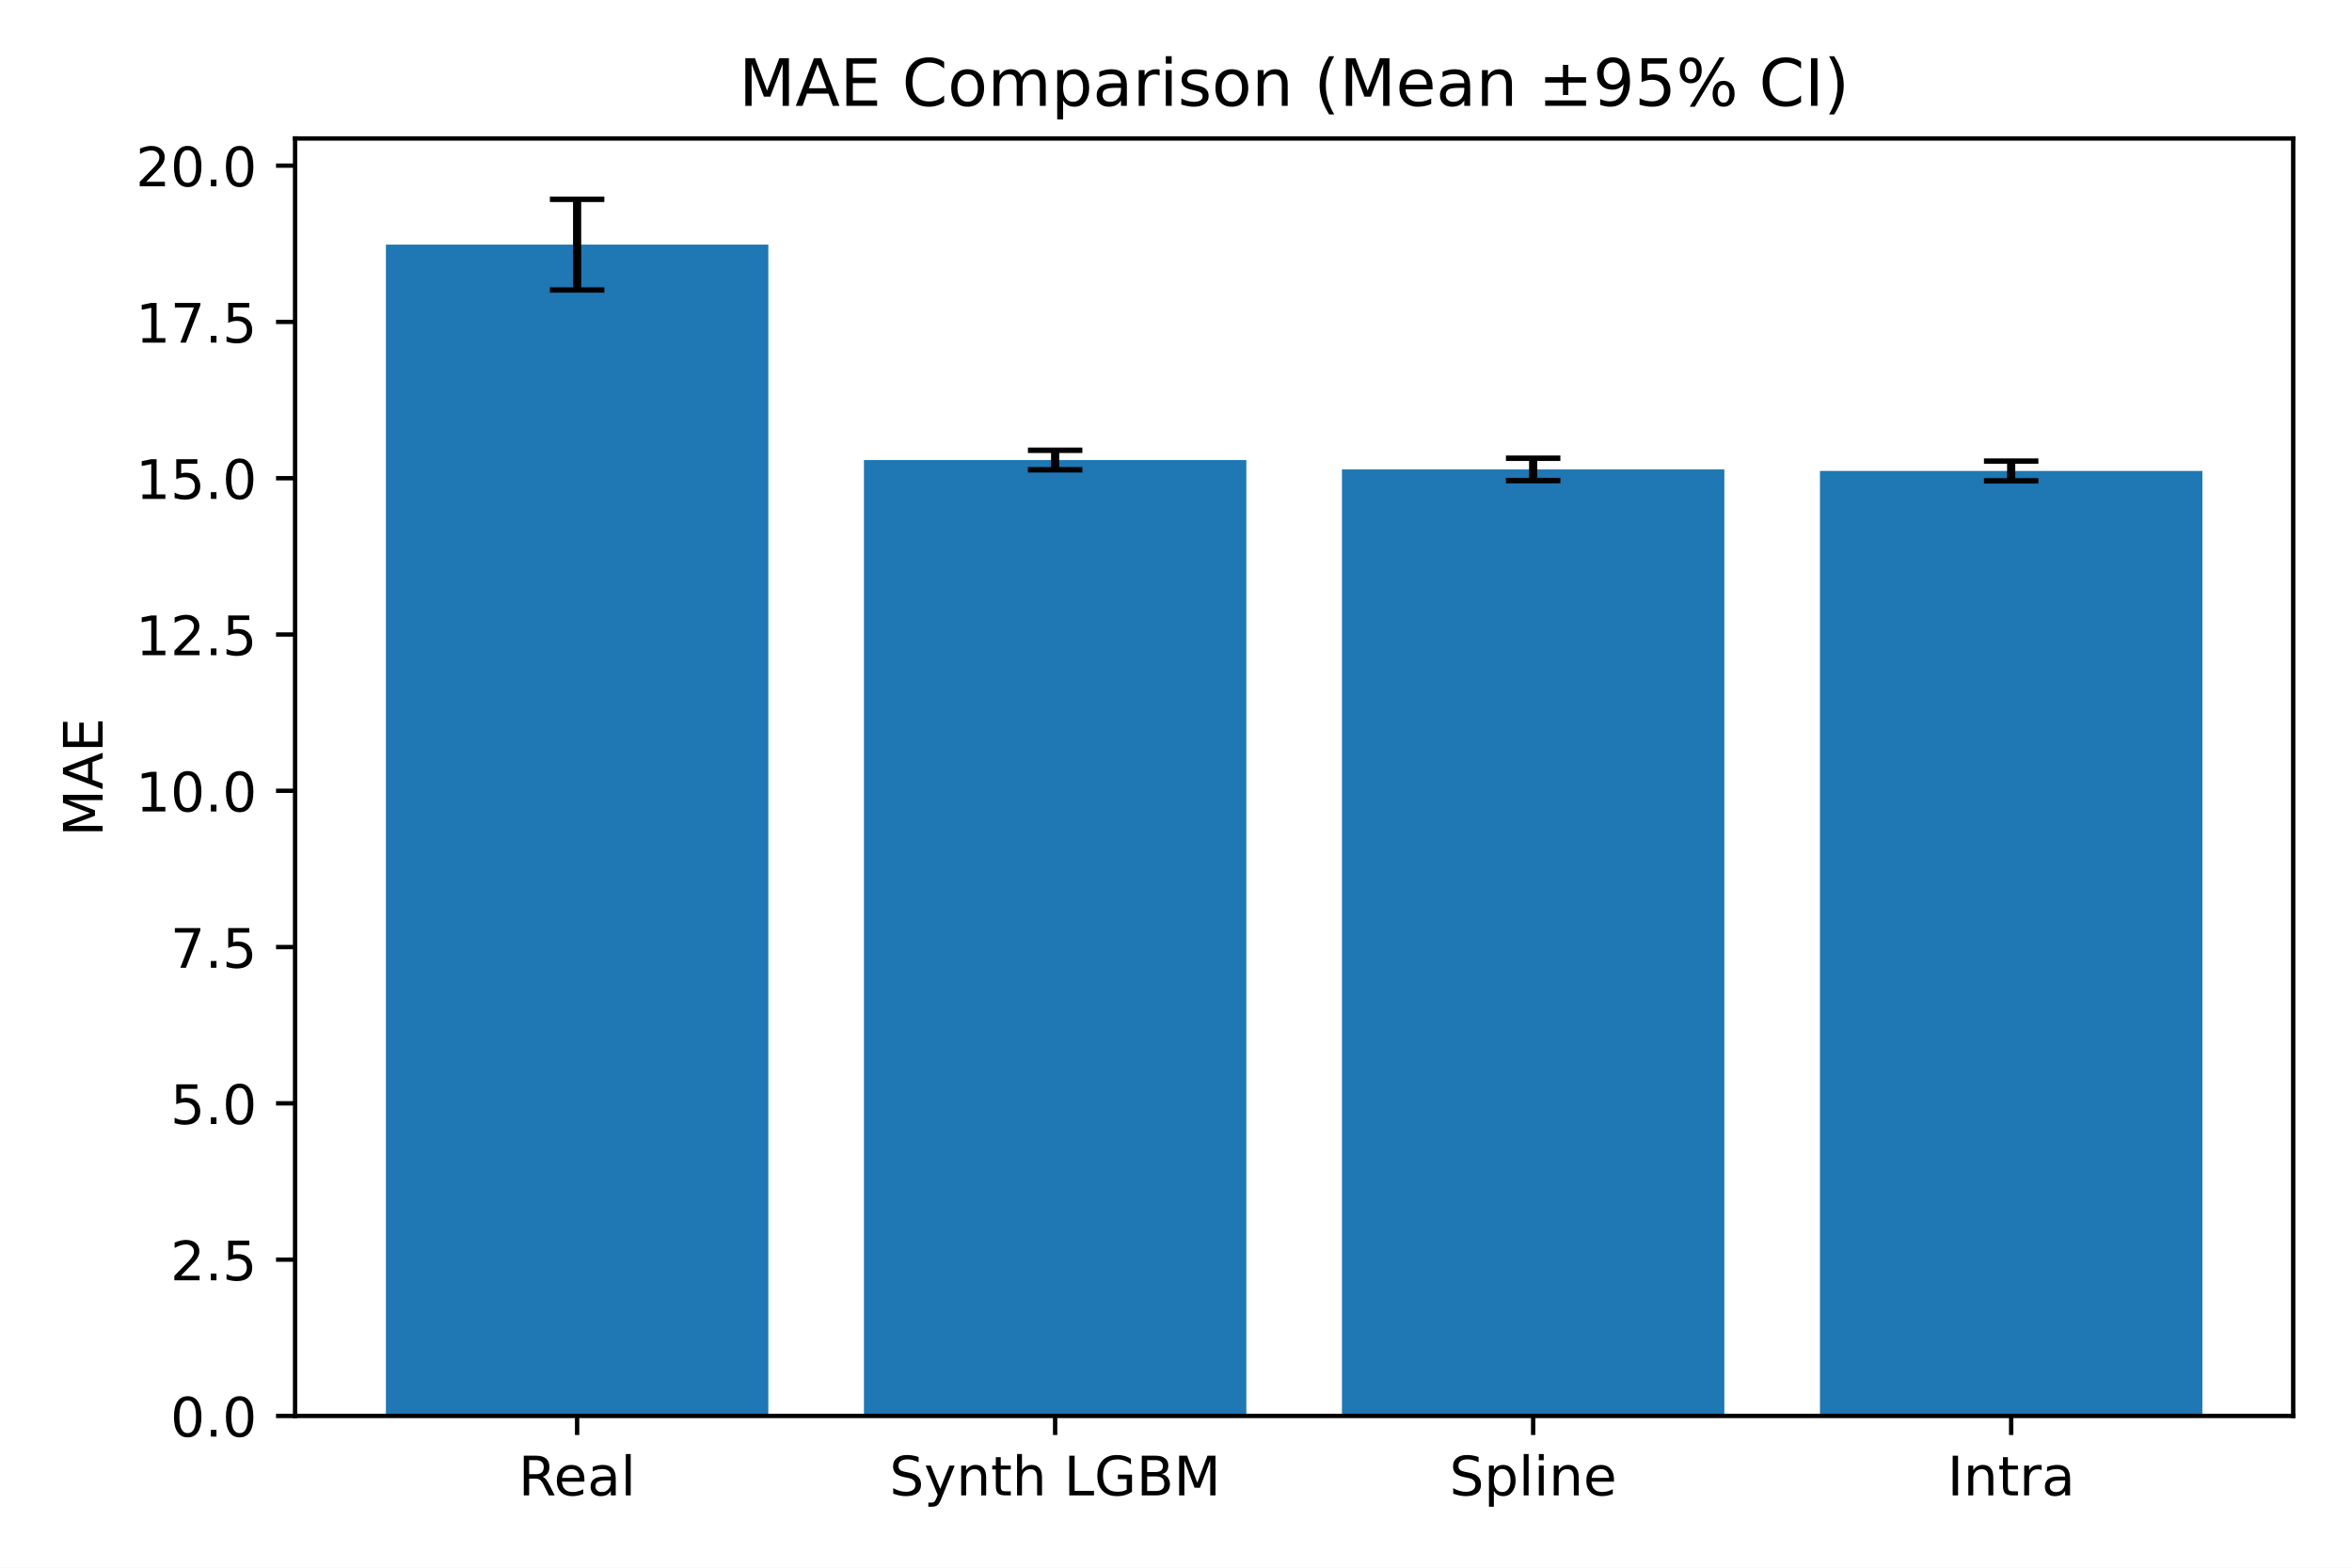
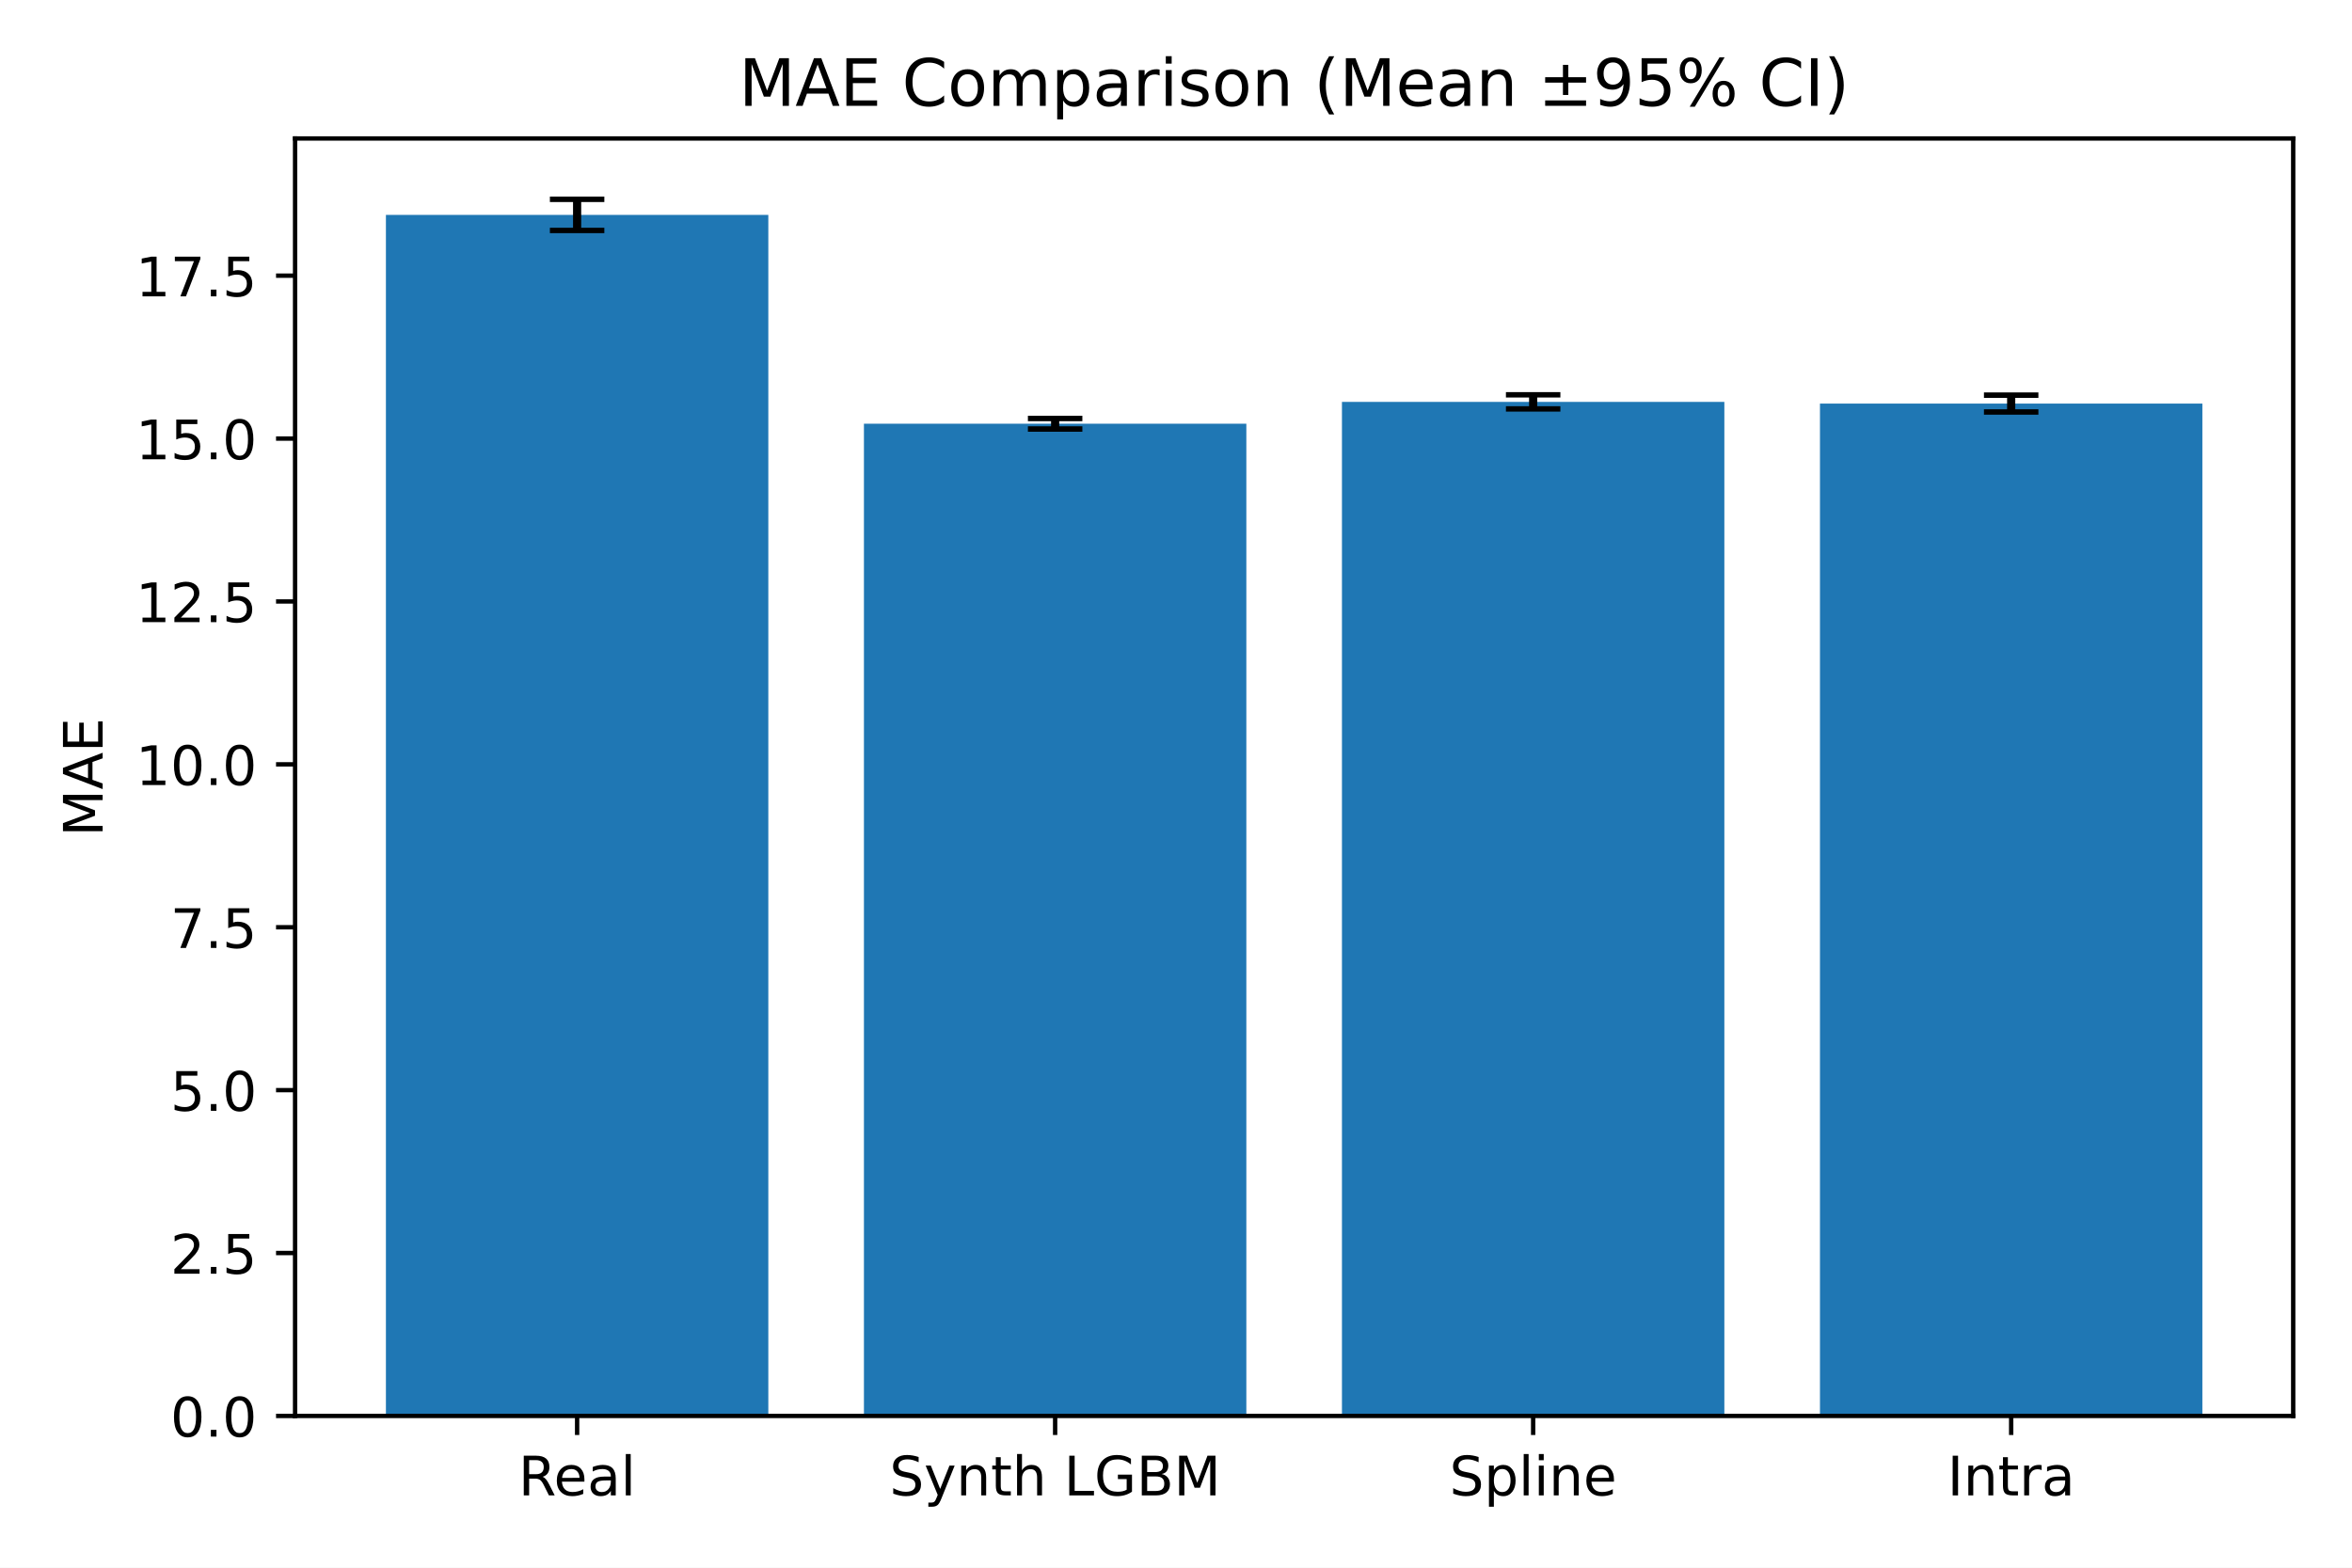
<svg xmlns="http://www.w3.org/2000/svg" xmlns:xlink="http://www.w3.org/1999/xlink" width="432pt" height="288pt" viewBox="0 0 432 288" version="1.1">
  <defs>
    <style type="text/css">*{stroke-linejoin: round; stroke-linecap: butt}</style>
  </defs>
  <g id="figure_1">
    <g id="patch_1">
      <path d="M 0 288  L 432 288  L 432 0  L 0 0  z " style="fill: #ffffff" />
    </g>
    <g id="axes_1">
      <g id="patch_2">
        <path d="M 54.2 260.12  L 421.2 260.12  L 421.2 25.44  L 54.2 25.44  z " style="fill: #ffffff" />
      </g>
      <g id="patch_3">
-         <path d="M 70.882 260.12  L 141.121 260.12  L 141.121 44.942  L 70.882 44.942  z " clip-path="url(#pf6420a910b)" style="fill: #1f77b4" />
+         <path d="M 70.882 260.12  L 141.121 260.12  L 141.121 39.475  L 70.882 39.475  z " clip-path="url(#p7daa31ac2f)" style="fill: #1f77b4" />
      </g>
      <g id="patch_4">
-         <path d="M 158.681 260.12  L 228.92 260.12  L 228.92 84.508  L 158.681 84.508  z " clip-path="url(#pf6420a910b)" style="fill: #1f77b4" />
+         <path d="M 158.681 260.12  L 228.92 260.12  L 228.92 77.844  L 158.681 77.844  z " clip-path="url(#p7daa31ac2f)" style="fill: #1f77b4" />
      </g>
      <g id="patch_5">
-         <path d="M 246.48 260.12  L 316.719 260.12  L 316.719 86.24  L 246.48 86.24  z " clip-path="url(#pf6420a910b)" style="fill: #1f77b4" />
+         <path d="M 246.48 260.12  L 316.719 260.12  L 316.719 73.827  L 246.48 73.827  z " clip-path="url(#p7daa31ac2f)" style="fill: #1f77b4" />
      </g>
      <g id="patch_6">
-         <path d="M 334.279 260.12  L 404.518 260.12  L 404.518 86.521  L 334.279 86.521  z " clip-path="url(#pf6420a910b)" style="fill: #1f77b4" />
+         <path d="M 334.279 260.12  L 404.518 260.12  L 404.518 74.14  L 334.279 74.14  z " clip-path="url(#p7daa31ac2f)" style="fill: #1f77b4" />
      </g>
      <g id="matplotlib.axis_1">
        <g id="xtick_1">
          <g id="line2d_1">
            <defs>
-               <path id="mb7db62cb5c" d="M 0 0  L 0 3.5  " style="stroke: #000000; stroke-width: 0.8" />
+               <path id="ma006b4786a" d="M 0 0  L 0 3.5  " style="stroke: #000000; stroke-width: 0.8" />
            </defs>
            <g>
-               <use xlink:href="#mb7db62cb5c" x="106.001" y="260.12" style="stroke: #000000; stroke-width: 0.8" />
+               <use xlink:href="#ma006b4786a" x="106.001" y="260.12" style="stroke: #000000; stroke-width: 0.8" />
            </g>
          </g>
          <g id="text_1">
            <g transform="translate(95.22253 274.7184) scale(0.1 -0.1)">
              <defs>
                <path id="DejaVuSans-52" d="M 2841 2188  Q 3044 2119 3236 1894  Q 3428 1669 3622 1275  L 4263 0  L 3584 0  L 2988 1197  Q 2756 1666 2539 1819  Q 2322 1972 1947 1972  L 1259 1972  L 1259 0  L 628 0  L 628 4666  L 2053 4666  Q 2853 4666 3247 4331  Q 3641 3997 3641 3322  Q 3641 2881 3436 2590  Q 3231 2300 2841 2188  z M 1259 4147  L 1259 2491  L 2053 2491  Q 2509 2491 2742 2702  Q 2975 2913 2975 3322  Q 2975 3731 2742 3939  Q 2509 4147 2053 4147  L 1259 4147  z " transform="scale(0.015625)" />
                <path id="DejaVuSans-65" d="M 3597 1894  L 3597 1613  L 953 1613  Q 991 1019 1311 708  Q 1631 397 2203 397  Q 2534 397 2845 478  Q 3156 559 3463 722  L 3463 178  Q 3153 47 2828 -22  Q 2503 -91 2169 -91  Q 1331 -91 842 396  Q 353 884 353 1716  Q 353 2575 817 3079  Q 1281 3584 2069 3584  Q 2775 3584 3186 3129  Q 3597 2675 3597 1894  z M 3022 2063  Q 3016 2534 2758 2815  Q 2500 3097 2075 3097  Q 1594 3097 1305 2825  Q 1016 2553 972 2059  L 3022 2063  z " transform="scale(0.015625)" />
                <path id="DejaVuSans-61" d="M 2194 1759  Q 1497 1759 1228 1600  Q 959 1441 959 1056  Q 959 750 1161 570  Q 1363 391 1709 391  Q 2188 391 2477 730  Q 2766 1069 2766 1631  L 2766 1759  L 2194 1759  z M 3341 1997  L 3341 0  L 2766 0  L 2766 531  Q 2569 213 2275 61  Q 1981 -91 1556 -91  Q 1019 -91 701 211  Q 384 513 384 1019  Q 384 1609 779 1909  Q 1175 2209 1959 2209  L 2766 2209  L 2766 2266  Q 2766 2663 2505 2880  Q 2244 3097 1772 3097  Q 1472 3097 1187 3025  Q 903 2953 641 2809  L 641 3341  Q 956 3463 1253 3523  Q 1550 3584 1831 3584  Q 2591 3584 2966 3190  Q 3341 2797 3341 1997  z " transform="scale(0.015625)" />
                <path id="DejaVuSans-6c" d="M 603 4863  L 1178 4863  L 1178 0  L 603 0  L 603 4863  z " transform="scale(0.015625)" />
              </defs>
              <use xlink:href="#DejaVuSans-52" />
              <use xlink:href="#DejaVuSans-65" transform="translate(64.98242 0)" />
              <use xlink:href="#DejaVuSans-61" transform="translate(126.5059 0)" />
              <use xlink:href="#DejaVuSans-6c" transform="translate(187.7852 0)" />
            </g>
          </g>
        </g>
        <g id="xtick_2">
          <g id="line2d_2">
            <g>
-               <use xlink:href="#mb7db62cb5c" x="193.8" y="260.12" style="stroke: #000000; stroke-width: 0.8" />
+               <use xlink:href="#ma006b4786a" x="193.8" y="260.12" style="stroke: #000000; stroke-width: 0.8" />
            </g>
          </g>
          <g id="text_2">
            <g transform="translate(163.3755 274.7184) scale(0.1 -0.1)">
              <defs>
                <path id="DejaVuSans-53" d="M 3425 4513  L 3425 3897  Q 3066 4069 2747 4153  Q 2428 4238 2131 4238  Q 1616 4238 1336 4038  Q 1056 3838 1056 3469  Q 1056 3159 1242 3001  Q 1428 2844 1947 2747  L 2328 2669  Q 3034 2534 3370 2195  Q 3706 1856 3706 1288  Q 3706 609 3251 259  Q 2797 -91 1919 -91  Q 1588 -91 1214 -16  Q 841 59 441 206  L 441 856  Q 825 641 1194 531  Q 1563 422 1919 422  Q 2459 422 2753 634  Q 3047 847 3047 1241  Q 3047 1584 2836 1778  Q 2625 1972 2144 2069  L 1759 2144  Q 1053 2284 737 2584  Q 422 2884 422 3419  Q 422 4038 858 4394  Q 1294 4750 2059 4750  Q 2388 4750 2728 4690  Q 3069 4631 3425 4513  z " transform="scale(0.015625)" />
                <path id="DejaVuSans-79" d="M 2059 -325  Q 1816 -950 1584 -1140  Q 1353 -1331 966 -1331  L 506 -1331  L 506 -850  L 844 -850  Q 1081 -850 1212 -737  Q 1344 -625 1503 -206  L 1606 56  L 191 3500  L 800 3500  L 1894 763  L 2988 3500  L 3597 3500  L 2059 -325  z " transform="scale(0.015625)" />
                <path id="DejaVuSans-6e" d="M 3513 2113  L 3513 0  L 2938 0  L 2938 2094  Q 2938 2591 2744 2837  Q 2550 3084 2163 3084  Q 1697 3084 1428 2787  Q 1159 2491 1159 1978  L 1159 0  L 581 0  L 581 3500  L 1159 3500  L 1159 2956  Q 1366 3272 1645 3428  Q 1925 3584 2291 3584  Q 2894 3584 3203 3211  Q 3513 2838 3513 2113  z " transform="scale(0.015625)" />
                <path id="DejaVuSans-74" d="M 1172 4494  L 1172 3500  L 2356 3500  L 2356 3053  L 1172 3053  L 1172 1153  Q 1172 725 1289 603  Q 1406 481 1766 481  L 2356 481  L 2356 0  L 1766 0  Q 1100 0 847 248  Q 594 497 594 1153  L 594 3053  L 172 3053  L 172 3500  L 594 3500  L 594 4494  L 1172 4494  z " transform="scale(0.015625)" />
                <path id="DejaVuSans-68" d="M 3513 2113  L 3513 0  L 2938 0  L 2938 2094  Q 2938 2591 2744 2837  Q 2550 3084 2163 3084  Q 1697 3084 1428 2787  Q 1159 2491 1159 1978  L 1159 0  L 581 0  L 581 4863  L 1159 4863  L 1159 2956  Q 1366 3272 1645 3428  Q 1925 3584 2291 3584  Q 2894 3584 3203 3211  Q 3513 2838 3513 2113  z " transform="scale(0.015625)" />
                <path id="DejaVuSans-20" transform="scale(0.015625)" />
                <path id="DejaVuSans-4c" d="M 628 4666  L 1259 4666  L 1259 531  L 3531 531  L 3531 0  L 628 0  L 628 4666  z " transform="scale(0.015625)" />
                <path id="DejaVuSans-47" d="M 3809 666  L 3809 1919  L 2778 1919  L 2778 2438  L 4434 2438  L 4434 434  Q 4069 175 3628 42  Q 3188 -91 2688 -91  Q 1594 -91 976 548  Q 359 1188 359 2328  Q 359 3472 976 4111  Q 1594 4750 2688 4750  Q 3144 4750 3555 4637  Q 3966 4525 4313 4306  L 4313 3634  Q 3963 3931 3569 4081  Q 3175 4231 2741 4231  Q 1884 4231 1454 3753  Q 1025 3275 1025 2328  Q 1025 1384 1454 906  Q 1884 428 2741 428  Q 3075 428 3337 486  Q 3600 544 3809 666  z " transform="scale(0.015625)" />
                <path id="DejaVuSans-42" d="M 1259 2228  L 1259 519  L 2272 519  Q 2781 519 3026 730  Q 3272 941 3272 1375  Q 3272 1813 3026 2020  Q 2781 2228 2272 2228  L 1259 2228  z M 1259 4147  L 1259 2741  L 2194 2741  Q 2656 2741 2882 2914  Q 3109 3088 3109 3444  Q 3109 3797 2882 3972  Q 2656 4147 2194 4147  L 1259 4147  z M 628 4666  L 2241 4666  Q 2963 4666 3353 4366  Q 3744 4066 3744 3513  Q 3744 3084 3544 2831  Q 3344 2578 2956 2516  Q 3422 2416 3680 2098  Q 3938 1781 3938 1306  Q 3938 681 3513 340  Q 3088 0 2303 0  L 628 0  L 628 4666  z " transform="scale(0.015625)" />
                <path id="DejaVuSans-4d" d="M 628 4666  L 1569 4666  L 2759 1491  L 3956 4666  L 4897 4666  L 4897 0  L 4281 0  L 4281 4097  L 3078 897  L 2444 897  L 1241 4097  L 1241 0  L 628 0  L 628 4666  z " transform="scale(0.015625)" />
              </defs>
              <use xlink:href="#DejaVuSans-53" />
              <use xlink:href="#DejaVuSans-79" transform="translate(63.47656 0)" />
              <use xlink:href="#DejaVuSans-6e" transform="translate(122.6562 0)" />
              <use xlink:href="#DejaVuSans-74" transform="translate(186.0352 0)" />
              <use xlink:href="#DejaVuSans-68" transform="translate(225.2441 0)" />
              <use xlink:href="#DejaVuSans-20" transform="translate(288.623 0)" />
              <use xlink:href="#DejaVuSans-4c" transform="translate(320.4102 0)" />
              <use xlink:href="#DejaVuSans-47" transform="translate(376.123 0)" />
              <use xlink:href="#DejaVuSans-42" transform="translate(453.6133 0)" />
              <use xlink:href="#DejaVuSans-4d" transform="translate(522.2168 0)" />
            </g>
          </g>
        </g>
        <g id="xtick_3">
          <g id="line2d_3">
            <g>
-               <use xlink:href="#mb7db62cb5c" x="281.6" y="260.12" style="stroke: #000000; stroke-width: 0.8" />
+               <use xlink:href="#ma006b4786a" x="281.6" y="260.12" style="stroke: #000000; stroke-width: 0.8" />
            </g>
          </g>
          <g id="text_3">
            <g transform="translate(266.2276 274.7184) scale(0.1 -0.1)">
              <defs>
                <path id="DejaVuSans-70" d="M 1159 525  L 1159 -1331  L 581 -1331  L 581 3500  L 1159 3500  L 1159 2969  Q 1341 3281 1617 3432  Q 1894 3584 2278 3584  Q 2916 3584 3314 3078  Q 3713 2572 3713 1747  Q 3713 922 3314 415  Q 2916 -91 2278 -91  Q 1894 -91 1617 61  Q 1341 213 1159 525  z M 3116 1747  Q 3116 2381 2855 2742  Q 2594 3103 2138 3103  Q 1681 3103 1420 2742  Q 1159 2381 1159 1747  Q 1159 1113 1420 752  Q 1681 391 2138 391  Q 2594 391 2855 752  Q 3116 1113 3116 1747  z " transform="scale(0.015625)" />
                <path id="DejaVuSans-69" d="M 603 3500  L 1178 3500  L 1178 0  L 603 0  L 603 3500  z M 603 4863  L 1178 4863  L 1178 4134  L 603 4134  L 603 4863  z " transform="scale(0.015625)" />
              </defs>
              <use xlink:href="#DejaVuSans-53" />
              <use xlink:href="#DejaVuSans-70" transform="translate(63.47656 0)" />
              <use xlink:href="#DejaVuSans-6c" transform="translate(126.9531 0)" />
              <use xlink:href="#DejaVuSans-69" transform="translate(154.7363 0)" />
              <use xlink:href="#DejaVuSans-6e" transform="translate(182.5195 0)" />
              <use xlink:href="#DejaVuSans-65" transform="translate(245.8984 0)" />
            </g>
          </g>
        </g>
        <g id="xtick_4">
          <g id="line2d_4">
            <g>
-               <use xlink:href="#mb7db62cb5c" x="369.399" y="260.12" style="stroke: #000000; stroke-width: 0.8" />
+               <use xlink:href="#ma006b4786a" x="369.399" y="260.12" style="stroke: #000000; stroke-width: 0.8" />
            </g>
          </g>
          <g id="text_4">
            <g transform="translate(357.6751 274.7184) scale(0.1 -0.1)">
              <defs>
                <path id="DejaVuSans-49" d="M 628 4666  L 1259 4666  L 1259 0  L 628 0  L 628 4666  z " transform="scale(0.015625)" />
                <path id="DejaVuSans-72" d="M 2631 2963  Q 2534 3019 2420 3045  Q 2306 3072 2169 3072  Q 1681 3072 1420 2755  Q 1159 2438 1159 1844  L 1159 0  L 581 0  L 581 3500  L 1159 3500  L 1159 2956  Q 1341 3275 1631 3429  Q 1922 3584 2338 3584  Q 2397 3584 2469 3576  Q 2541 3569 2628 3553  L 2631 2963  z " transform="scale(0.015625)" />
              </defs>
              <use xlink:href="#DejaVuSans-49" />
              <use xlink:href="#DejaVuSans-6e" transform="translate(29.49219 0)" />
              <use xlink:href="#DejaVuSans-74" transform="translate(92.87109 0)" />
              <use xlink:href="#DejaVuSans-72" transform="translate(132.0801 0)" />
              <use xlink:href="#DejaVuSans-61" transform="translate(173.1934 0)" />
            </g>
          </g>
        </g>
      </g>
      <g id="matplotlib.axis_2">
        <g id="ytick_1">
          <g id="line2d_5">
            <defs>
-               <path id="mf3a79c53e4" d="M 0 0  L -3.5 0  " style="stroke: #000000; stroke-width: 0.8" />
+               <path id="ma142c541c1" d="M 0 0  L -3.5 0  " style="stroke: #000000; stroke-width: 0.8" />
            </defs>
            <g>
-               <use xlink:href="#mf3a79c53e4" x="54.2" y="260.12" style="stroke: #000000; stroke-width: 0.8" />
+               <use xlink:href="#ma142c541c1" x="54.2" y="260.12" style="stroke: #000000; stroke-width: 0.8" />
            </g>
          </g>
          <g id="text_5">
            <g transform="translate(31.29688 263.9192) scale(0.1 -0.1)">
              <defs>
                <path id="DejaVuSans-30" d="M 2034 4250  Q 1547 4250 1301 3770  Q 1056 3291 1056 2328  Q 1056 1369 1301 889  Q 1547 409 2034 409  Q 2525 409 2770 889  Q 3016 1369 3016 2328  Q 3016 3291 2770 3770  Q 2525 4250 2034 4250  z M 2034 4750  Q 2819 4750 3233 4129  Q 3647 3509 3647 2328  Q 3647 1150 3233 529  Q 2819 -91 2034 -91  Q 1250 -91 836 529  Q 422 1150 422 2328  Q 422 3509 836 4129  Q 1250 4750 2034 4750  z " transform="scale(0.015625)" />
                <path id="DejaVuSans-2e" d="M 684 794  L 1344 794  L 1344 0  L 684 0  L 684 794  z " transform="scale(0.015625)" />
              </defs>
              <use xlink:href="#DejaVuSans-30" />
              <use xlink:href="#DejaVuSans-2e" transform="translate(63.62305 0)" />
              <use xlink:href="#DejaVuSans-30" transform="translate(95.41016 0)" />
            </g>
          </g>
        </g>
        <g id="ytick_2">
          <g id="line2d_6">
            <g>
-               <use xlink:href="#mf3a79c53e4" x="54.2" y="231.409" style="stroke: #000000; stroke-width: 0.8" />
+               <use xlink:href="#ma142c541c1" x="54.2" y="230.195" style="stroke: #000000; stroke-width: 0.8" />
            </g>
          </g>
          <g id="text_6">
-             <g transform="translate(31.29688 235.2078) scale(0.1 -0.1)">
+             <g transform="translate(31.29688 233.9941) scale(0.1 -0.1)">
              <defs>
                <path id="DejaVuSans-32" d="M 1228 531  L 3431 531  L 3431 0  L 469 0  L 469 531  Q 828 903 1448 1529  Q 2069 2156 2228 2338  Q 2531 2678 2651 2914  Q 2772 3150 2772 3378  Q 2772 3750 2511 3984  Q 2250 4219 1831 4219  Q 1534 4219 1204 4116  Q 875 4013 500 3803  L 500 4441  Q 881 4594 1212 4672  Q 1544 4750 1819 4750  Q 2544 4750 2975 4387  Q 3406 4025 3406 3419  Q 3406 3131 3298 2873  Q 3191 2616 2906 2266  Q 2828 2175 2409 1742  Q 1991 1309 1228 531  z " transform="scale(0.015625)" />
                <path id="DejaVuSans-35" d="M 691 4666  L 3169 4666  L 3169 4134  L 1269 4134  L 1269 2991  Q 1406 3038 1543 3061  Q 1681 3084 1819 3084  Q 2600 3084 3056 2656  Q 3513 2228 3513 1497  Q 3513 744 3044 326  Q 2575 -91 1722 -91  Q 1428 -91 1123 -41  Q 819 9 494 109  L 494 744  Q 775 591 1075 516  Q 1375 441 1709 441  Q 2250 441 2565 725  Q 2881 1009 2881 1497  Q 2881 1984 2565 2268  Q 2250 2553 1709 2553  Q 1456 2553 1204 2497  Q 953 2441 691 2322  L 691 4666  z " transform="scale(0.015625)" />
              </defs>
              <use xlink:href="#DejaVuSans-32" />
              <use xlink:href="#DejaVuSans-2e" transform="translate(63.62305 0)" />
              <use xlink:href="#DejaVuSans-35" transform="translate(95.41016 0)" />
            </g>
          </g>
        </g>
        <g id="ytick_3">
          <g id="line2d_7">
            <g>
-               <use xlink:href="#mf3a79c53e4" x="54.2" y="202.697" style="stroke: #000000; stroke-width: 0.8" />
+               <use xlink:href="#ma142c541c1" x="54.2" y="200.27" style="stroke: #000000; stroke-width: 0.8" />
            </g>
          </g>
          <g id="text_7">
-             <g transform="translate(31.29688 206.4965) scale(0.1 -0.1)">
+             <g transform="translate(31.29688 204.0689) scale(0.1 -0.1)">
              <use xlink:href="#DejaVuSans-35" />
              <use xlink:href="#DejaVuSans-2e" transform="translate(63.62305 0)" />
              <use xlink:href="#DejaVuSans-30" transform="translate(95.41016 0)" />
            </g>
          </g>
        </g>
        <g id="ytick_4">
          <g id="line2d_8">
            <g>
-               <use xlink:href="#mf3a79c53e4" x="54.2" y="173.986" style="stroke: #000000; stroke-width: 0.8" />
+               <use xlink:href="#ma142c541c1" x="54.2" y="170.345" style="stroke: #000000; stroke-width: 0.8" />
            </g>
          </g>
          <g id="text_8">
-             <g transform="translate(31.29688 177.7851) scale(0.1 -0.1)">
+             <g transform="translate(31.29688 174.1438) scale(0.1 -0.1)">
              <defs>
                <path id="DejaVuSans-37" d="M 525 4666  L 3525 4666  L 3525 4397  L 1831 0  L 1172 0  L 2766 4134  L 525 4134  L 525 4666  z " transform="scale(0.015625)" />
              </defs>
              <use xlink:href="#DejaVuSans-37" />
              <use xlink:href="#DejaVuSans-2e" transform="translate(63.62305 0)" />
              <use xlink:href="#DejaVuSans-35" transform="translate(95.41016 0)" />
            </g>
          </g>
        </g>
        <g id="ytick_5">
          <g id="line2d_9">
            <g>
-               <use xlink:href="#mf3a79c53e4" x="54.2" y="145.274" style="stroke: #000000; stroke-width: 0.8" />
+               <use xlink:href="#ma142c541c1" x="54.2" y="140.419" style="stroke: #000000; stroke-width: 0.8" />
            </g>
          </g>
          <g id="text_9">
-             <g transform="translate(24.93437 149.0737) scale(0.1 -0.1)">
+             <g transform="translate(24.93437 144.2186) scale(0.1 -0.1)">
              <defs>
                <path id="DejaVuSans-31" d="M 794 531  L 1825 531  L 1825 4091  L 703 3866  L 703 4441  L 1819 4666  L 2450 4666  L 2450 531  L 3481 531  L 3481 0  L 794 0  L 794 531  z " transform="scale(0.015625)" />
              </defs>
              <use xlink:href="#DejaVuSans-31" />
              <use xlink:href="#DejaVuSans-30" transform="translate(63.62305 0)" />
              <use xlink:href="#DejaVuSans-2e" transform="translate(127.2461 0)" />
              <use xlink:href="#DejaVuSans-30" transform="translate(159.0332 0)" />
            </g>
          </g>
        </g>
        <g id="ytick_6">
          <g id="line2d_10">
            <g>
-               <use xlink:href="#mf3a79c53e4" x="54.2" y="116.563" style="stroke: #000000; stroke-width: 0.8" />
+               <use xlink:href="#ma142c541c1" x="54.2" y="110.494" style="stroke: #000000; stroke-width: 0.8" />
            </g>
          </g>
          <g id="text_10">
-             <g transform="translate(24.93437 120.3623) scale(0.1 -0.1)">
+             <g transform="translate(24.93437 114.2935) scale(0.1 -0.1)">
              <use xlink:href="#DejaVuSans-31" />
              <use xlink:href="#DejaVuSans-32" transform="translate(63.62305 0)" />
              <use xlink:href="#DejaVuSans-2e" transform="translate(127.2461 0)" />
              <use xlink:href="#DejaVuSans-35" transform="translate(159.0332 0)" />
            </g>
          </g>
        </g>
        <g id="ytick_7">
          <g id="line2d_11">
            <g>
-               <use xlink:href="#mf3a79c53e4" x="54.2" y="87.852" style="stroke: #000000; stroke-width: 0.8" />
+               <use xlink:href="#ma142c541c1" x="54.2" y="80.569" style="stroke: #000000; stroke-width: 0.8" />
            </g>
          </g>
          <g id="text_11">
-             <g transform="translate(24.93437 91.65092) scale(0.1 -0.1)">
+             <g transform="translate(24.93437 84.3683) scale(0.1 -0.1)">
              <use xlink:href="#DejaVuSans-31" />
              <use xlink:href="#DejaVuSans-35" transform="translate(63.62305 0)" />
              <use xlink:href="#DejaVuSans-2e" transform="translate(127.2461 0)" />
              <use xlink:href="#DejaVuSans-30" transform="translate(159.0332 0)" />
            </g>
          </g>
        </g>
        <g id="ytick_8">
          <g id="line2d_12">
            <g>
-               <use xlink:href="#mf3a79c53e4" x="54.2" y="59.14" style="stroke: #000000; stroke-width: 0.8" />
+               <use xlink:href="#ma142c541c1" x="54.2" y="50.644" style="stroke: #000000; stroke-width: 0.8" />
            </g>
          </g>
          <g id="text_12">
-             <g transform="translate(24.93437 62.93953) scale(0.1 -0.1)">
+             <g transform="translate(24.93437 54.44314) scale(0.1 -0.1)">
              <use xlink:href="#DejaVuSans-31" />
              <use xlink:href="#DejaVuSans-37" transform="translate(63.62305 0)" />
              <use xlink:href="#DejaVuSans-2e" transform="translate(127.2461 0)" />
              <use xlink:href="#DejaVuSans-35" transform="translate(159.0332 0)" />
            </g>
          </g>
        </g>
-         <g id="ytick_9">
-           <g id="line2d_13">
-             <g>
-               <use xlink:href="#mf3a79c53e4" x="54.2" y="30.429" style="stroke: #000000; stroke-width: 0.8" />
-             </g>
-           </g>
-           <g id="text_13">
-             <g transform="translate(24.93437 34.22815) scale(0.1 -0.1)">
-               <use xlink:href="#DejaVuSans-32" />
-               <use xlink:href="#DejaVuSans-30" transform="translate(63.62305 0)" />
-               <use xlink:href="#DejaVuSans-2e" transform="translate(127.2461 0)" />
-               <use xlink:href="#DejaVuSans-30" transform="translate(159.0332 0)" />
-             </g>
-           </g>
-         </g>
-         <g id="text_14">
+         <g id="text_13">
          <g transform="translate(18.85469 153.6738) rotate(-90) scale(0.1 -0.1)">
            <defs>
              <path id="DejaVuSans-41" d="M 2188 4044  L 1331 1722  L 3047 1722  L 2188 4044  z M 1831 4666  L 2547 4666  L 4325 0  L 3669 0  L 3244 1197  L 1141 1197  L 716 0  L 50 0  L 1831 4666  z " transform="scale(0.015625)" />
              <path id="DejaVuSans-45" d="M 628 4666  L 3578 4666  L 3578 4134  L 1259 4134  L 1259 2753  L 3481 2753  L 3481 2222  L 1259 2222  L 1259 531  L 3634 531  L 3634 0  L 628 0  L 628 4666  z " transform="scale(0.015625)" />
            </defs>
            <use xlink:href="#DejaVuSans-4d" />
            <use xlink:href="#DejaVuSans-41" transform="translate(86.2793 0)" />
            <use xlink:href="#DejaVuSans-45" transform="translate(154.6875 0)" />
          </g>
        </g>
      </g>
      <g id="LineCollection_1">
-         <path d="M 106.001 53.269  L 106.001 36.615  " clip-path="url(#pf6420a910b)" style="fill: none; stroke: #000000; stroke-width: 1.5" />
-         <path d="M 193.8 86.298  L 193.8 82.718  " clip-path="url(#pf6420a910b)" style="fill: none; stroke: #000000; stroke-width: 1.5" />
-         <path d="M 281.6 88.296  L 281.6 84.185  " clip-path="url(#pf6420a910b)" style="fill: none; stroke: #000000; stroke-width: 1.5" />
-         <path d="M 369.399 88.335  L 369.399 84.707  " clip-path="url(#pf6420a910b)" style="fill: none; stroke: #000000; stroke-width: 1.5" />
+         <path d="M 106.001 42.335  L 106.001 36.615  " clip-path="url(#p7daa31ac2f)" style="fill: none; stroke: #000000; stroke-width: 1.5" />
+         <path d="M 193.8 78.812  L 193.8 76.877  " clip-path="url(#p7daa31ac2f)" style="fill: none; stroke: #000000; stroke-width: 1.5" />
+         <path d="M 281.6 75.123  L 281.6 72.531  " clip-path="url(#p7daa31ac2f)" style="fill: none; stroke: #000000; stroke-width: 1.5" />
+         <path d="M 369.399 75.687  L 369.399 72.592  " clip-path="url(#p7daa31ac2f)" style="fill: none; stroke: #000000; stroke-width: 1.5" />
+       </g>
+       <g id="line2d_13">
+         <defs>
+           <path id="m3b6a62a8cd" d="M 5 0  L -5 -0  " style="stroke: #000000" />
+         </defs>
+         <g clip-path="url(#p7daa31ac2f)">
+           <use xlink:href="#m3b6a62a8cd" x="106.001" y="42.335" style="fill: #1f77b4; stroke: #000000" />
+           <use xlink:href="#m3b6a62a8cd" x="193.8" y="78.812" style="fill: #1f77b4; stroke: #000000" />
+           <use xlink:href="#m3b6a62a8cd" x="281.6" y="75.123" style="fill: #1f77b4; stroke: #000000" />
+           <use xlink:href="#m3b6a62a8cd" x="369.399" y="75.687" style="fill: #1f77b4; stroke: #000000" />
+         </g>
      </g>
      <g id="line2d_14">
-         <defs>
-           <path id="m11befa840d" d="M 5 0  L -5 -0  " style="stroke: #000000" />
-         </defs>
-         <g clip-path="url(#pf6420a910b)">
-           <use xlink:href="#m11befa840d" x="106.001" y="53.269" style="fill: #1f77b4; stroke: #000000" />
-           <use xlink:href="#m11befa840d" x="193.8" y="86.298" style="fill: #1f77b4; stroke: #000000" />
-           <use xlink:href="#m11befa840d" x="281.6" y="88.296" style="fill: #1f77b4; stroke: #000000" />
-           <use xlink:href="#m11befa840d" x="369.399" y="88.335" style="fill: #1f77b4; stroke: #000000" />
-         </g>
-       </g>
-       <g id="line2d_15">
-         <g clip-path="url(#pf6420a910b)">
-           <use xlink:href="#m11befa840d" x="106.001" y="36.615" style="fill: #1f77b4; stroke: #000000" />
-           <use xlink:href="#m11befa840d" x="193.8" y="82.718" style="fill: #1f77b4; stroke: #000000" />
-           <use xlink:href="#m11befa840d" x="281.6" y="84.185" style="fill: #1f77b4; stroke: #000000" />
-           <use xlink:href="#m11befa840d" x="369.399" y="84.707" style="fill: #1f77b4; stroke: #000000" />
+         <g clip-path="url(#p7daa31ac2f)">
+           <use xlink:href="#m3b6a62a8cd" x="106.001" y="36.615" style="fill: #1f77b4; stroke: #000000" />
+           <use xlink:href="#m3b6a62a8cd" x="193.8" y="76.877" style="fill: #1f77b4; stroke: #000000" />
+           <use xlink:href="#m3b6a62a8cd" x="281.6" y="72.531" style="fill: #1f77b4; stroke: #000000" />
+           <use xlink:href="#m3b6a62a8cd" x="369.399" y="72.592" style="fill: #1f77b4; stroke: #000000" />
        </g>
      </g>
      <g id="patch_7">
        <path d="M 54.2 260.12  L 54.2 25.44  " style="fill: none; stroke: #000000; stroke-width: 0.8; stroke-linejoin: miter; stroke-linecap: square" />
      </g>
      <g id="patch_8">
        <path d="M 421.2 260.12  L 421.2 25.44  " style="fill: none; stroke: #000000; stroke-width: 0.8; stroke-linejoin: miter; stroke-linecap: square" />
      </g>
      <g id="patch_9">
        <path d="M 54.2 260.12  L 421.2 260.12  " style="fill: none; stroke: #000000; stroke-width: 0.8; stroke-linejoin: miter; stroke-linecap: square" />
      </g>
      <g id="patch_10">
        <path d="M 54.2 25.44  L 421.2 25.44  " style="fill: none; stroke: #000000; stroke-width: 0.8; stroke-linejoin: miter; stroke-linecap: square" />
      </g>
-       <g id="text_15">
+       <g id="text_14">
        <g transform="translate(135.7225 19.44) scale(0.12 -0.12)">
          <defs>
            <path id="DejaVuSans-43" d="M 4122 4306  L 4122 3641  Q 3803 3938 3442 4084  Q 3081 4231 2675 4231  Q 1875 4231 1450 3742  Q 1025 3253 1025 2328  Q 1025 1406 1450 917  Q 1875 428 2675 428  Q 3081 428 3442 575  Q 3803 722 4122 1019  L 4122 359  Q 3791 134 3420 21  Q 3050 -91 2638 -91  Q 1578 -91 968 557  Q 359 1206 359 2328  Q 359 3453 968 4101  Q 1578 4750 2638 4750  Q 3056 4750 3426 4639  Q 3797 4528 4122 4306  z " transform="scale(0.015625)" />
            <path id="DejaVuSans-6f" d="M 1959 3097  Q 1497 3097 1228 2736  Q 959 2375 959 1747  Q 959 1119 1226 758  Q 1494 397 1959 397  Q 2419 397 2687 759  Q 2956 1122 2956 1747  Q 2956 2369 2687 2733  Q 2419 3097 1959 3097  z M 1959 3584  Q 2709 3584 3137 3096  Q 3566 2609 3566 1747  Q 3566 888 3137 398  Q 2709 -91 1959 -91  Q 1206 -91 779 398  Q 353 888 353 1747  Q 353 2609 779 3096  Q 1206 3584 1959 3584  z " transform="scale(0.015625)" />
            <path id="DejaVuSans-6d" d="M 3328 2828  Q 3544 3216 3844 3400  Q 4144 3584 4550 3584  Q 5097 3584 5394 3201  Q 5691 2819 5691 2113  L 5691 0  L 5113 0  L 5113 2094  Q 5113 2597 4934 2840  Q 4756 3084 4391 3084  Q 3944 3084 3684 2787  Q 3425 2491 3425 1978  L 3425 0  L 2847 0  L 2847 2094  Q 2847 2600 2669 2842  Q 2491 3084 2119 3084  Q 1678 3084 1418 2786  Q 1159 2488 1159 1978  L 1159 0  L 581 0  L 581 3500  L 1159 3500  L 1159 2956  Q 1356 3278 1631 3431  Q 1906 3584 2284 3584  Q 2666 3584 2933 3390  Q 3200 3197 3328 2828  z " transform="scale(0.015625)" />
            <path id="DejaVuSans-73" d="M 2834 3397  L 2834 2853  Q 2591 2978 2328 3040  Q 2066 3103 1784 3103  Q 1356 3103 1142 2972  Q 928 2841 928 2578  Q 928 2378 1081 2264  Q 1234 2150 1697 2047  L 1894 2003  Q 2506 1872 2764 1633  Q 3022 1394 3022 966  Q 3022 478 2636 193  Q 2250 -91 1575 -91  Q 1294 -91 989 -36  Q 684 19 347 128  L 347 722  Q 666 556 975 473  Q 1284 391 1588 391  Q 1994 391 2212 530  Q 2431 669 2431 922  Q 2431 1156 2273 1281  Q 2116 1406 1581 1522  L 1381 1569  Q 847 1681 609 1914  Q 372 2147 372 2553  Q 372 3047 722 3315  Q 1072 3584 1716 3584  Q 2034 3584 2315 3537  Q 2597 3491 2834 3397  z " transform="scale(0.015625)" />
            <path id="DejaVuSans-28" d="M 1984 4856  Q 1566 4138 1362 3434  Q 1159 2731 1159 2009  Q 1159 1288 1364 580  Q 1569 -128 1984 -844  L 1484 -844  Q 1016 -109 783 600  Q 550 1309 550 2009  Q 550 2706 781 3412  Q 1013 4119 1484 4856  L 1984 4856  z " transform="scale(0.015625)" />
            <path id="DejaVuSans-b1" d="M 2944 4013  L 2944 2803  L 4684 2803  L 4684 2272  L 2944 2272  L 2944 1063  L 2419 1063  L 2419 2272  L 678 2272  L 678 2803  L 2419 2803  L 2419 4013  L 2944 4013  z M 678 531  L 4684 531  L 4684 0  L 678 0  L 678 531  z " transform="scale(0.015625)" />
            <path id="DejaVuSans-39" d="M 703 97  L 703 672  Q 941 559 1184 500  Q 1428 441 1663 441  Q 2288 441 2617 861  Q 2947 1281 2994 2138  Q 2813 1869 2534 1725  Q 2256 1581 1919 1581  Q 1219 1581 811 2004  Q 403 2428 403 3163  Q 403 3881 828 4315  Q 1253 4750 1959 4750  Q 2769 4750 3195 4129  Q 3622 3509 3622 2328  Q 3622 1225 3098 567  Q 2575 -91 1691 -91  Q 1453 -91 1209 -44  Q 966 3 703 97  z M 1959 2075  Q 2384 2075 2632 2365  Q 2881 2656 2881 3163  Q 2881 3666 2632 3958  Q 2384 4250 1959 4250  Q 1534 4250 1286 3958  Q 1038 3666 1038 3163  Q 1038 2656 1286 2365  Q 1534 2075 1959 2075  z " transform="scale(0.015625)" />
            <path id="DejaVuSans-25" d="M 4653 2053  Q 4381 2053 4226 1822  Q 4072 1591 4072 1178  Q 4072 772 4226 539  Q 4381 306 4653 306  Q 4919 306 5073 539  Q 5228 772 5228 1178  Q 5228 1588 5073 1820  Q 4919 2053 4653 2053  z M 4653 2450  Q 5147 2450 5437 2106  Q 5728 1763 5728 1178  Q 5728 594 5436 251  Q 5144 -91 4653 -91  Q 4153 -91 3862 251  Q 3572 594 3572 1178  Q 3572 1766 3864 2108  Q 4156 2450 4653 2450  z M 1428 4353  Q 1159 4353 1004 4120  Q 850 3888 850 3481  Q 850 3069 1003 2837  Q 1156 2606 1428 2606  Q 1700 2606 1854 2837  Q 2009 3069 2009 3481  Q 2009 3884 1853 4118  Q 1697 4353 1428 4353  z M 4250 4750  L 4750 4750  L 1831 -91  L 1331 -91  L 4250 4750  z M 1428 4750  Q 1922 4750 2215 4408  Q 2509 4066 2509 3481  Q 2509 2891 2217 2550  Q 1925 2209 1428 2209  Q 931 2209 642 2551  Q 353 2894 353 3481  Q 353 4063 643 4406  Q 934 4750 1428 4750  z " transform="scale(0.015625)" />
            <path id="DejaVuSans-29" d="M 513 4856  L 1013 4856  Q 1481 4119 1714 3412  Q 1947 2706 1947 2009  Q 1947 1309 1714 600  Q 1481 -109 1013 -844  L 513 -844  Q 928 -128 1133 580  Q 1338 1288 1338 2009  Q 1338 2731 1133 3434  Q 928 4138 513 4856  z " transform="scale(0.015625)" />
          </defs>
          <use xlink:href="#DejaVuSans-4d" />
          <use xlink:href="#DejaVuSans-41" transform="translate(86.2793 0)" />
          <use xlink:href="#DejaVuSans-45" transform="translate(154.6875 0)" />
          <use xlink:href="#DejaVuSans-20" transform="translate(217.8711 0)" />
          <use xlink:href="#DejaVuSans-43" transform="translate(249.6582 0)" />
          <use xlink:href="#DejaVuSans-6f" transform="translate(319.4824 0)" />
          <use xlink:href="#DejaVuSans-6d" transform="translate(380.6641 0)" />
          <use xlink:href="#DejaVuSans-70" transform="translate(478.0762 0)" />
          <use xlink:href="#DejaVuSans-61" transform="translate(541.5527 0)" />
          <use xlink:href="#DejaVuSans-72" transform="translate(602.832 0)" />
          <use xlink:href="#DejaVuSans-69" transform="translate(643.9453 0)" />
          <use xlink:href="#DejaVuSans-73" transform="translate(671.7285 0)" />
          <use xlink:href="#DejaVuSans-6f" transform="translate(723.8281 0)" />
          <use xlink:href="#DejaVuSans-6e" transform="translate(785.0098 0)" />
          <use xlink:href="#DejaVuSans-20" transform="translate(848.3887 0)" />
          <use xlink:href="#DejaVuSans-28" transform="translate(880.1758 0)" />
          <use xlink:href="#DejaVuSans-4d" transform="translate(919.1895 0)" />
          <use xlink:href="#DejaVuSans-65" transform="translate(1005.469 0)" />
          <use xlink:href="#DejaVuSans-61" transform="translate(1066.992 0)" />
          <use xlink:href="#DejaVuSans-6e" transform="translate(1128.271 0)" />
          <use xlink:href="#DejaVuSans-20" transform="translate(1191.65 0)" />
          <use xlink:href="#DejaVuSans-b1" transform="translate(1223.438 0)" />
          <use xlink:href="#DejaVuSans-39" transform="translate(1307.227 0)" />
          <use xlink:href="#DejaVuSans-35" transform="translate(1370.85 0)" />
          <use xlink:href="#DejaVuSans-25" transform="translate(1434.473 0)" />
          <use xlink:href="#DejaVuSans-20" transform="translate(1529.492 0)" />
          <use xlink:href="#DejaVuSans-43" transform="translate(1561.279 0)" />
          <use xlink:href="#DejaVuSans-49" transform="translate(1631.104 0)" />
          <use xlink:href="#DejaVuSans-29" transform="translate(1660.596 0)" />
        </g>
      </g>
    </g>
  </g>
  <defs>
-     <clipPath id="pf6420a910b">
+     <clipPath id="p7daa31ac2f">
      <rect x="54.2" y="25.44" width="367" height="234.68" />
    </clipPath>
  </defs>
</svg>
